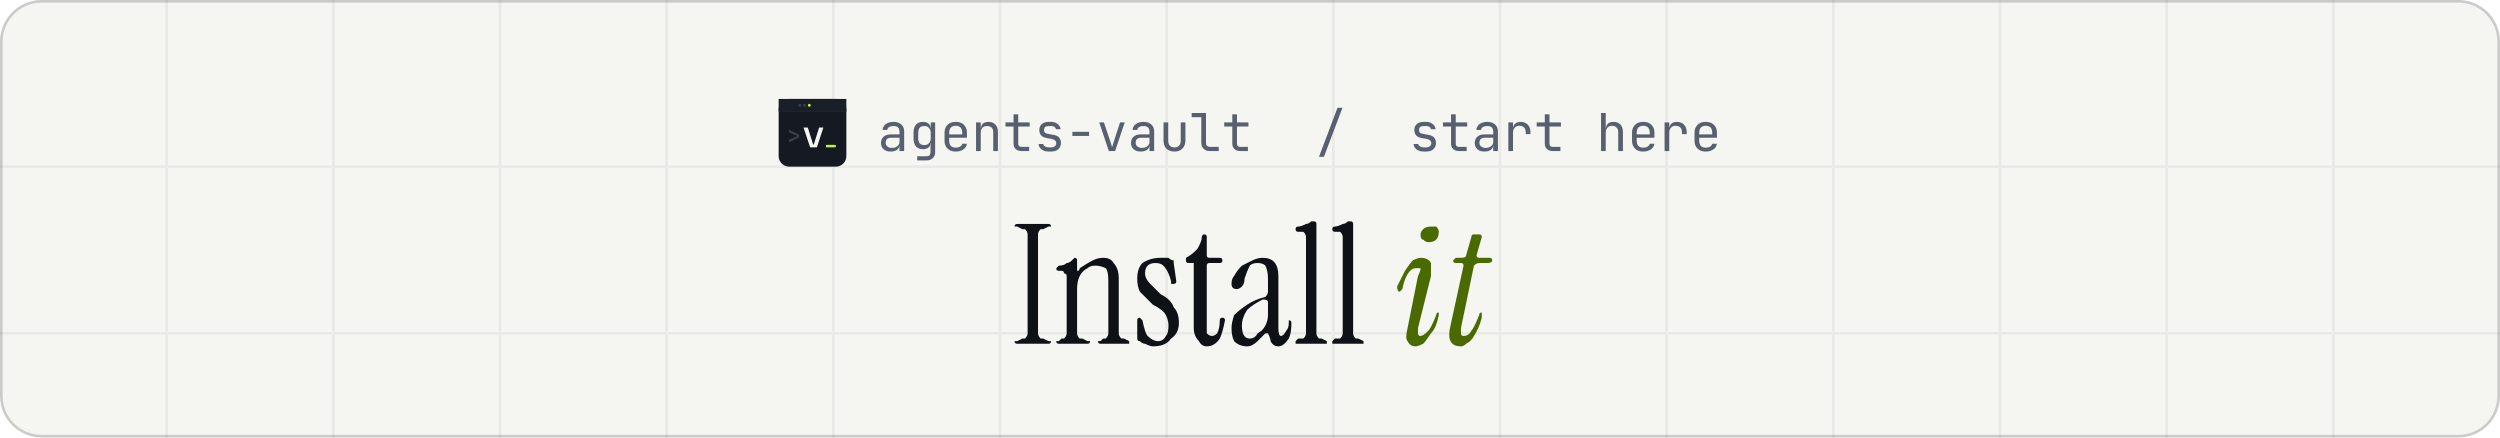
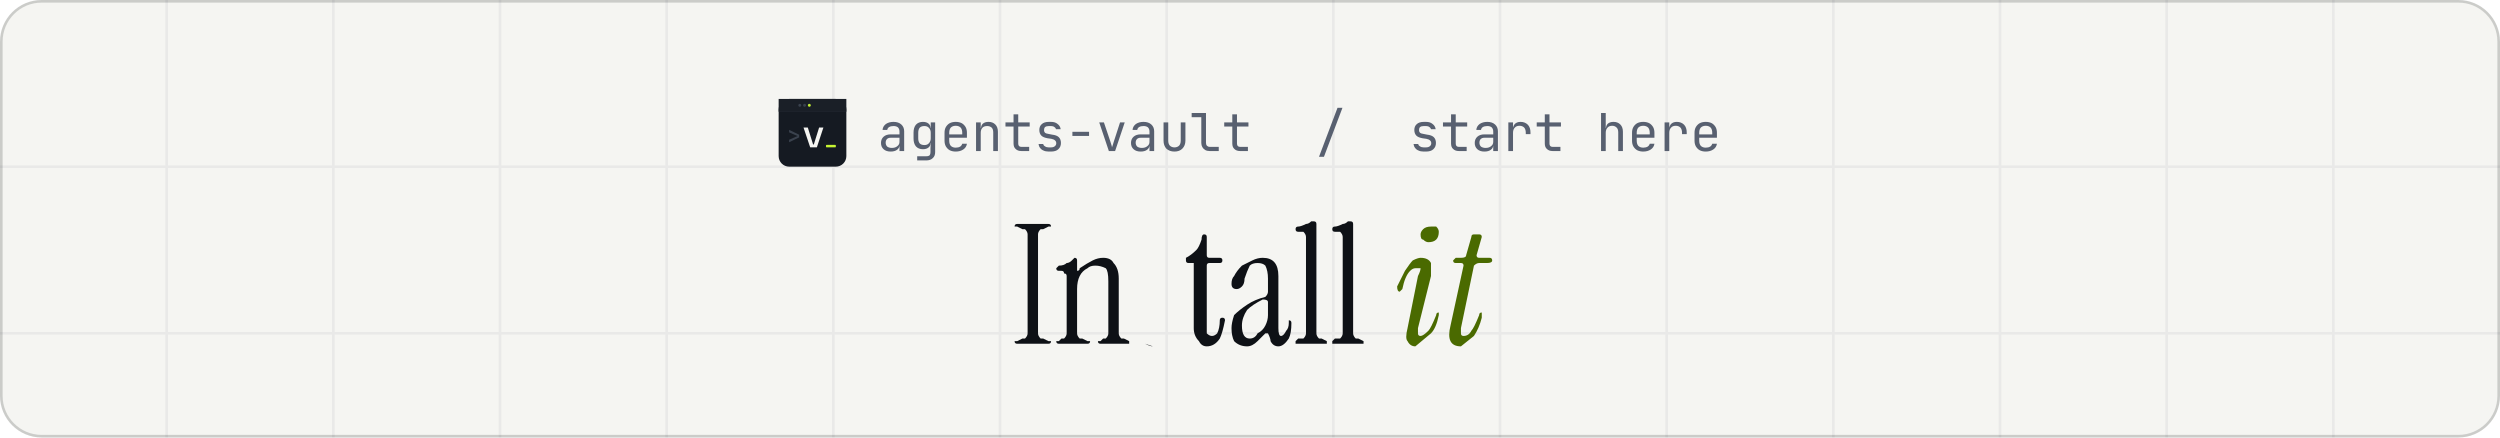
<svg xmlns="http://www.w3.org/2000/svg" width="960" height="168" viewBox="0 0 960 168" role="img" aria-label="Install it">
  <defs>
    <radialGradient id="l" cx="0.5" cy="0" r="0.75">
      <stop offset="0" stop-color="#fff" stop-opacity="0" />
      <stop offset="1" stop-color="#fff" stop-opacity="0" />
    </radialGradient>
    <clipPath id="c">
      <rect width="960" height="168" rx="16" />
    </clipPath>
-     <path id="g0" d="M5.0 0.2L5.0 0.2Q3.3 0.2 2.3-0.7Q1.3-1.6 1.3-3.1L1.3-3.1Q1.3-4.6 2.3-5.5Q3.3-6.4 5-6.4L5-6.4L8.4-6.4L8.4-7.5Q8.4-8.5 7.8-9.1Q7.2-9.6 6.1-9.6L6.1-9.6Q5.1-9.6 4.4-9.2Q3.8-8.8 3.7-8.1L3.7-8.1L1.9-8.1Q2.0-9.5 3.2-10.4Q4.4-11.2 6.1-11.2L6.1-11.2Q8-11.2 9.1-10.2Q10.2-9.2 10.2-7.6L10.2-7.6L10.2 0L8.4 0L8.4-2.1L8.4-2.1Q8.3-1.1 7.5-0.5L7.5-0.5Q6.6 0.2 5.0 0.2ZM5.5-1.2L5.5-1.2Q6.8-1.2 7.6-1.9Q8.4-2.5 8.4-3.5L8.4-3.5L8.4-5.1L5.0-5.1Q4.1-5.1 3.6-4.6Q3.1-4.1 3.1-3.2L3.1-3.2Q3.1-2.3 3.7-1.8Q4.4-1.2 5.5-1.2Z" />
-     <path id="g1" d="M6.7 3.6L3.2 3.6L3.2 2.0L6.7 2.0Q7.6 2.0 8.0 1.6Q8.3 1.2 8.3 0.4L8.3 0.4L8.3-1L8.4-3L8.3-3Q8.3-2.0 7.6-1.4L7.6-1.4Q6.8-0.7 5.4-0.7L5.4-0.7Q3.7-0.7 2.7-1.8Q1.8-2.9 1.8-4.8L1.8-4.8L1.8-7.1Q1.8-9 2.7-10.1Q3.7-11.2 5.4-11.2L5.4-11.2Q6.8-11.2 7.6-10.5L7.6-10.5Q8.3-9.9 8.3-8.9L8.3-8.9L8.4-8.9L8.4-11L10.1-11L10.1 0.4Q10.1 1.9 9.2 2.7Q8.3 3.6 6.7 3.6L6.7 3.6ZM6.0-2.3L6.0-2.3Q7.1-2.3 7.7-3.0Q8.4-3.7 8.4-4.9L8.4-4.9L8.4-7Q8.4-8.2 7.7-8.9Q7.1-9.6 6.0-9.6L6.0-9.6Q4.8-9.6 4.2-9.0Q3.6-8.3 3.6-7L3.6-7L3.6-4.9Q3.6-3.6 4.2-2.9Q4.8-2.3 6.0-2.3Z" />
-     <path id="g2" d="M6 0.2L6 0.2Q4.7 0.2 3.7-0.3Q2.8-0.8 2.2-1.8Q1.7-2.7 1.7-4L1.7-4L1.7-7Q1.7-8.3 2.2-9.2Q2.8-10.2 3.7-10.7Q4.7-11.2 6-11.2Q7.3-11.2 8.3-10.7Q9.2-10.2 9.8-9.2Q10.3-8.3 10.3-7L10.3-7L10.3-5.1L3.5-5.1L3.5-4Q3.5-2.7 4.1-2.0Q4.8-1.3 6-1.3L6-1.3Q7.0-1.3 7.7-1.7Q8.3-2.1 8.5-2.8L8.5-2.8L10.3-2.8Q10.1-1.4 8.9-0.6Q7.7 0.2 6 0.2ZM3.5-6.4L8.5-6.4L8.5-7Q8.5-8.3 7.9-9Q7.2-9.7 6-9.7L6-9.7Q4.8-9.7 4.1-9Q3.5-8.3 3.5-7L3.5-7L3.5-6.4Z" />
-     <path id="g3" d="M3.6 0L1.8 0L1.8-11L3.6-11L3.6-8.9L3.7-8.9Q3.8-9.9 4.4-10.5L4.4-10.5Q5.2-11.2 6.6-11.2L6.6-11.2Q8.2-11.2 9.2-10.2Q10.2-9.2 10.2-7.4L10.2-7.4L10.2 0L8.4 0L8.4-7.2Q8.4-8.4 7.8-9.0Q7.1-9.6 6.1-9.6L6.1-9.6Q4.9-9.6 4.3-9.0Q3.6-8.3 3.6-7L3.6-7L3.6 0Z" />
-     <path id="g4" d="M10.2 0L7.2 0Q5.8 0 5.0-0.8Q4.2-1.5 4.2-2.9L4.2-2.9L4.2-9.4L1.1-9.4L1.1-11L4.2-11L4.2-14.1L6-14.1L6-11L10.4-11L10.4-9.4L6-9.4L6-2.9Q6-1.6 7.2-1.6L7.2-1.6L10.2-1.6L10.2 0Z" />
-     <path id="g5" d="M6.5 0.2L5.7 0.2Q4.5 0.2 3.7-0.2Q2.9-0.5 2.4-1.2Q1.9-1.8 1.8-2.7L1.8-2.7L3.6-2.7Q3.7-2.1 4.3-1.8Q4.8-1.4 5.7-1.4L5.7-1.4L6.5-1.4Q7.6-1.4 8.1-1.9Q8.6-2.3 8.6-3.0L8.6-3.0Q8.6-3.7 8.1-4.1Q7.7-4.5 6.7-4.7L6.7-4.7L5.3-4.9Q3.6-5.2 2.9-5.9Q2.1-6.7 2.1-8.1L2.1-8.1Q2.1-9.5 3-10.3Q3.9-11.2 5.8-11.2L5.8-11.2L6.6-11.2Q8.2-11.2 9.1-10.4Q10.1-9.7 10.3-8.4L10.3-8.4L8.5-8.4Q8.4-8.9 7.9-9.3Q7.4-9.6 6.6-9.6L6.6-9.6L5.8-9.6Q4.8-9.6 4.3-9.2Q3.9-8.8 3.9-8.0L3.9-8.0Q3.9-7.4 4.3-7.0Q4.7-6.7 5.5-6.6L5.5-6.6L7-6.3Q8.8-6.1 9.6-5.3Q10.4-4.5 10.4-3.1L10.4-3.1Q10.4-1.6 9.4-0.7Q8.5 0.2 6.5 0.2L6.5 0.2Z" />
-     <path id="g6" d="M9.2-5.8L2.8-5.8L2.8-7.4L9.2-7.4L9.2-5.8Z" />
-     <path id="g7" d="M7.2 0L4.8 0L1.1-11L2.9-11L5.4-3.6Q5.6-2.9 5.8-2.3Q6.0-1.7 6.0-1.4L6.0-1.4Q6.1-1.7 6.3-2.3Q6.5-2.9 6.7-3.6L6.7-3.6L9.1-11L10.9-11L7.2 0Z" />
-     <path id="g8" d="M6.0 0.2L6.0 0.2Q4.1 0.2 2.9-0.9Q1.8-2.1 1.8-4L1.8-4L1.8-11L3.6-11L3.6-4Q3.6-2.8 4.2-2.1Q4.9-1.4 6.0-1.4L6.0-1.4Q7.1-1.4 7.8-2.1Q8.4-2.8 8.4-4L8.4-4L8.4-11L10.2-11L10.2-4Q10.2-2.1 9.0-0.9Q7.9 0.2 6.0 0.2Z" />
-     <path id="g9" d="M11 0L7.5 0Q6.5 0 5.8-0.4Q5.1-0.8 4.7-1.5Q4.3-2.2 4.3-3.1L4.3-3.1L4.3-13.0L0.6-13.0L0.6-14.6L6.1-14.6L6.1-3.1Q6.1-2.4 6.5-2.0Q6.9-1.6 7.5-1.6L7.5-1.6L11-1.6L11 0Z" />
-     <path id="g11" d="M3.4 2.2L1.5 2.2L8.6-16.6L10.5-16.6L3.4 2.2Z" />
-     <path id="g12" d="M4.0 0L2.2 0L2.2-11L4.0-11L4.0-9.0Q4.2-9.8 4.6-10.3L4.6-10.3Q5.4-11.2 6.9-11.2L6.9-11.2Q8.6-11.2 9.7-10.1Q10.7-9.0 10.7-7.2L10.7-7.2L10.7-6.5L8.9-6.5L8.9-7Q8.9-8.3 8.3-9.0Q7.6-9.7 6.5-9.7L6.5-9.7Q5.3-9.7 4.7-9.0Q4.0-8.3 4.0-7L4.0-7L4.0 0Z" />
-     <path id="g13" d="M3.6 0L1.8 0L1.8-14.6L3.6-14.6L3.6-8.9L3.7-8.9Q3.8-9.9 4.4-10.5L4.4-10.5Q5.2-11.2 6.6-11.2L6.6-11.2Q8.2-11.2 9.2-10.2Q10.2-9.2 10.2-7.4L10.2-7.4L10.2 0L8.4 0L8.4-7.2Q8.4-8.4 7.8-9.0Q7.1-9.7 6.1-9.7L6.1-9.7Q4.9-9.7 4.3-9.0Q3.6-8.3 3.6-7L3.6-7L3.6 0Z" />
-     <path id="g14" d="M14 0L2 0Q1 0 1-1L1-1Q1-1 2-1L2-1L4-2Q5-2 5-2Q6-3 6-4L6-4L6-42Q6-43 5-44Q5-44 4-44L4-44L2-45Q1-45 1-45L1-45Q1-46 2-46L2-46L14-46Q15-46 15-45L15-45Q15-45 14-45L14-45L12-44Q11-44 11-44Q10-43 10-42L10-42L10-4Q10-3 11-2Q11-2 12-2L12-2L14-1Q15-1 15-1L15-1Q15 0 14 0L14 0Z" />
-     <path id="g15" d="M13 0L2 0Q1 0 1-1L1-1Q1-1 2-1L2-1L3-2Q4-2 4-2Q5-3 5-4L5-4L5-26Q5-27 4-27Q4-28 3-28L3-28L2-28Q1-28 1-29L1-29Q1-29 2-30L2-30Q4-30 5-31Q6-31 7-32L7-32Q8-33 8-33L8-33Q9-33 9-32L9-32L9-29Q9-29 9-28Q10-28 10-29L10-29Q13-31 15-32Q17-33 19-33L19-33Q22-33 23-31Q25-29 25-25L25-25L25-4Q25-3 26-2Q26-2 27-2L27-2L29-1Q29-1 29-1L29-1Q29 0 29 0L29 0L18 0Q17 0 17-1L17-1Q17-1 18-1L18-1L19-2Q20-2 20-2Q21-3 21-4L21-4L21-24Q21-28 20-29Q18-30 16-30L16-30Q14-30 13-29Q11-28 10-26Q9-24 9-21L9-21L9-4Q9-3 10-2Q10-2 11-2L11-2L13-1Q14-1 14-1L14-1Q14 0 13 0L13 0Z" />
-     <path id="g16" d="M8 1L8 1Q7 1 5 0Q4-0 3-1L3-1Q2-1 2-2L2-2L2-9Q2-10 3-10L3-10Q3-10 4-9L4-9Q5-4 6-3Q8-1 10-1L10-1Q12-1 13-3Q14-4 14-7L14-7Q14-9 13-11Q12-13 8-15L8-15Q5-18 3-20Q2-22 2-25L2-25Q2-29 4-31Q7-33 11-33L11-33Q12-33 14-33Q15-32 16-32L16-32Q16-31 16-31L16-31L17-24Q17-23 16-23L16-23Q15-23 15-23Q15-23 15-24L15-24Q14-28 12-30Q11-31 9-31L9-31Q7-31 6-30Q5-29 5-27L5-27Q5-25 7-23Q8-22 11-19L11-19Q15-17 16-14Q18-12 18-8L18-8Q18-4 15-2Q13 1 8 1Z" />
-     <path id="g17" d="M9 1L9 1Q7 1 6-1Q4-3 4-6L4-6L4-30Q4-31 4-31L4-31L2-31Q1-31 1-32L1-32Q1-32 1-33L1-33Q3-34 5-36Q6-37 7-40L7-40Q7-42 8-42L8-42Q9-42 9-41L9-41L9-34Q9-33 10-33L10-33L14-33Q15-33 15-32L15-32Q15-31 14-31L14-31L10-31Q9-31 9-30L9-30L9-6Q9-5 9-4Q10-3 11-3L11-3Q12-3 13-4Q14-6 14-9L14-9Q14-10 15-10L15-10Q16-10 16-9L16-9Q15-4 14-2Q12 1 9 1Z" />
-     <path id="g18" d="M8 1L8 1Q5 1 3-1Q2-3 2-6L2-6Q2-8 3-11Q5-13 8-15Q11-17 15-18L15-18Q16-19 16-20L16-20L16-25Q16-28 15-30Q14-31 12-31L12-31Q10-31 9-30Q8-28 7-25L7-25Q7-23 6-22Q5-21 4-21L4-21Q2-21 2-23L2-23Q2-25 3-26Q4-28 6-30Q8-31 10-32Q12-33 14-33L14-33Q20-33 20-26L20-26L20-6Q20-3 21-3L21-3Q22-3 23-5Q24-6 24-8L24-8Q24-9 24-9L24-9Q25-9 25-8L25-8Q25-4 24-2Q22 1 20 1L20 1Q18 1 17-1Q17-2 16-4L16-4Q16-4 16-4Q15-4 15-4L15-4Q13-2 12-1Q10 1 8 1ZM9-2L9-2Q11-2 12-4Q14-5 15-7Q16-9 16-11L16-11L16-16Q16-17 14-17L14-17Q10-15 8-13Q6-10 6-7L6-7Q6-2 9-2Z" />
-     <path id="g19" d="M13 0L1 0Q1 0 1-1L1-1Q1-1 1-1L1-1L2-2Q3-2 4-2Q5-3 5-4L5-4L5-41Q5-42 4-43Q4-43 3-43L3-43L2-43Q1-43 1-44L1-44Q1-45 2-45L2-45Q3-45 5-46Q6-46 7-47L7-47Q8-47 8-47L8-47Q9-47 9-46L9-46L9-4Q9-3 10-2Q10-2 11-2L11-2L13-1Q13-1 13-1L13-1Q13 0 13 0L13 0Z" />
-     <path id="g21" d="M13-39L13-39Q12-39 11-40Q10-40 10-42L10-42Q10-43 11-44Q12-45 14-45L14-45Q15-45 16-45Q17-44 17-43L17-43Q17-41 16-40Q15-39 13-39ZM8 1L8 1Q6 1 5-1Q4-2 5-6L5-6L9-26Q10-28 10-29Q9-29 8-29L8-29Q7-29 6-28Q4-26 3-21L3-21Q2-20 2-20L2-20Q1-20 1-22L1-22Q3-26 4-28Q6-31 7-32Q9-33 10-33L10-33Q13-33 14-31Q14-30 14-26L14-26L9-6Q9-5 9-4Q9-3 10-3L10-3Q11-3 13-5Q14-6 16-11L16-11Q16-12 17-12L17-12Q17-12 17-11L17-11Q16-6 14-4Q12-1 11-0Q9 1 8 1Z" />
-     <path id="g22" d="M7 1L7 1Q4 1 3-1Q2-3 3-7L3-7L8-30Q8-31 7-31L7-31L5-31Q4-31 4-32L4-32Q4-32 4-32Q5-33 5-33L5-33L7-33Q9-33 9-34L9-34L11-41Q11-42 12-42L12-42L14-42Q15-42 15-41L15-41L13-34Q13-33 14-33L14-33L18-33Q19-33 19-32L19-32Q19-31 17-31L17-31L14-31Q13-31 12-30L12-30L7-6Q7-5 7-4Q7-3 8-3L8-3Q10-3 11-5Q12-6 14-11L14-11Q14-12 15-12L15-12Q15-12 15-12Q15-11 15-10L15-10Q14-6 12-3Q11-1 9-0Q8 1 7 1Z" />
+     <path id="g0" d="M5 0.2Q3.3 0.2 2.3-0.7Q1.3-1.6 1.3-3.1Q1.3-4.6 2.3-5.5Q3.3-6.4 5-6.4L8.4-6.4L8.4-7.5Q8.4-8.5 7.8-9.1Q7.2-9.6 6.1-9.6Q5.1-9.6 4.4-9.2Q3.8-8.8 3.7-8.1L1.9-8.1Q2-9.5 3.2-10.4Q4.4-11.2 6.1-11.2Q8-11.2 9.1-10.2Q10.2-9.2 10.2-7.6L10.2 0L8.4 0L8.4-2.1L8.4-2.1Q8.3-1.1 7.5-0.5Q6.6 0.2 5 0.2M5.5-1.2Q6.8-1.2 7.6-1.9Q8.4-2.5 8.4-3.5L8.4-5.1L5-5.1Q4.1-5.1 3.6-4.6Q3.1-4.1 3.1-3.2Q3.1-2.3 3.7-1.7Q4.4-1.2 5.5-1.2" />
+     <path id="g1" d="M6.7 3.6L3.2 3.6L3.2 2L6.7 2Q7.6 2 8 1.6Q8.3 1.2 8.3 0.4L8.3-1L8.4-3L8.3-3Q8.3-2 7.6-1.4Q6.8-0.7 5.4-0.7Q3.7-0.7 2.7-1.8Q1.8-2.9 1.8-4.8L1.8-7.1Q1.8-9 2.7-10.1Q3.7-11.2 5.4-11.2Q6.8-11.2 7.6-10.5Q8.3-9.9 8.3-8.9L8.4-8.9L8.4-11L10.1-11L10.1 0.4Q10.1 1.9 9.2 2.7Q8.3 3.6 6.7 3.6M6-2.3Q7.1-2.3 7.7-3Q8.4-3.7 8.4-4.9L8.4-7Q8.4-8.2 7.7-8.9Q7.1-9.6 6-9.6Q4.8-9.6 4.2-9Q3.6-8.3 3.6-7L3.6-4.9Q3.6-3.6 4.2-2.9Q4.8-2.3 6-2.3" />
+     <path id="g2" d="M6 0.2Q4.7 0.2 3.7-0.3Q2.8-0.8 2.2-1.8Q1.7-2.7 1.7-4L1.7-7Q1.7-8.3 2.2-9.2Q2.8-10.2 3.7-10.7Q4.7-11.2 6-11.2Q7.3-11.2 8.3-10.7Q9.2-10.2 9.8-9.2Q10.3-8.3 10.3-7L10.3-5.1L3.5-5.1L3.5-4Q3.5-2.7 4.1-2Q4.8-1.3 6-1.3Q7-1.3 7.7-1.7Q8.3-2.1 8.5-2.8L10.3-2.8Q10.1-1.4 8.9-0.6Q7.7 0.2 6 0.2M3.5-6.4L8.5-6.4L8.5-7Q8.5-8.3 7.9-9Q7.2-9.7 6-9.7Q4.8-9.7 4.1-9Q3.5-8.3 3.5-7" />
+     <path id="g3" d="M3.6 0L1.8 0L1.8-11L3.6-11L3.6-8.9L3.7-8.9Q3.8-9.9 4.4-10.5Q5.2-11.2 6.6-11.2Q8.2-11.2 9.2-10.2Q10.2-9.2 10.2-7.4L10.2 0L8.4 0L8.4-7.2Q8.4-8.4 7.8-9Q7.1-9.6 6.1-9.6Q4.9-9.6 4.3-9Q3.6-8.3 3.6-7" />
+     <path id="g4" d="M10.2 0L7.2 0Q5.8 0 5-0.8Q4.2-1.5 4.2-2.9L4.2-9.4L1.1-9.4L1.1-11L4.2-11L4.2-14.1L6-14.1L6-11L10.4-11L10.4-9.4L6-9.4L6-2.9Q6-1.6 7.2-1.6L10.2-1.6" />
+     <path id="g5" d="M6.5 0.2L5.7 0.2Q4.5 0.2 3.7-0.2Q2.9-0.5 2.4-1.2Q1.9-1.8 1.8-2.7L3.6-2.7Q3.7-2.1 4.3-1.8Q4.8-1.4 5.7-1.4L6.5-1.4Q7.6-1.4 8.1-1.9Q8.6-2.3 8.6-3Q8.6-3.7 8.1-4.1Q7.7-4.5 6.7-4.7L5.3-4.9Q3.6-5.2 2.9-5.9Q2.1-6.7 2.1-8.1Q2.1-9.5 3-10.3Q3.9-11.2 5.8-11.2L6.6-11.2Q8.2-11.2 9.1-10.4Q10.1-9.7 10.3-8.4L8.5-8.4Q8.4-8.9 7.9-9.2Q7.4-9.6 6.6-9.6L5.8-9.6Q4.8-9.6 4.3-9.2Q3.9-8.8 3.9-8Q3.9-7.4 4.3-7Q4.7-6.7 5.5-6.6L7-6.3Q8.8-6.1 9.6-5.3Q10.4-4.5 10.4-3.1Q10.4-1.6 9.4-0.7Q8.5 0.2 6.5 0.2" />
+     <path id="g6" d="M9.2-5.8L2.8-5.8L2.8-7.4L9.2-7.4" />
+     <path id="g7" d="M7.2 0L4.8 0L1.1-11L2.9-11L5.4-3.6Q5.6-2.9 5.8-2.3Q6-1.7 6-1.4Q6.1-1.7 6.3-2.3Q6.5-2.9 6.7-3.6L9.1-11L10.9-11" />
+     <path id="g8" d="M6 0.2Q4.1 0.2 2.9-0.9Q1.8-2.1 1.8-4L1.8-11L3.6-11L3.6-4Q3.6-2.8 4.2-2.1Q4.9-1.4 6-1.4Q7.1-1.4 7.8-2.1Q8.4-2.8 8.4-4L8.4-11L10.2-11L10.2-4Q10.2-2.1 9-0.9Q7.9 0.2 6 0.2" />
+     <path id="g9" d="M11 0L7.5 0Q6.5 0 5.8-0.4Q5.1-0.8 4.7-1.5Q4.3-2.2 4.3-3.1L4.3-13L0.6-13L0.6-14.6L6.1-14.6L6.1-3.1Q6.1-2.4 6.5-2Q6.9-1.6 7.5-1.6L11-1.6" />
+     <path id="g11" d="M3.4 2.2L1.5 2.2L8.6-16.6L10.5-16.6" />
+     <path id="g12" d="M4 0L2.2 0L2.2-11L4-11L4-9Q4.2-9.8 4.6-10.3Q5.4-11.2 6.9-11.2Q8.6-11.2 9.7-10.1Q10.7-9 10.7-7.2L10.7-6.5L8.9-6.5L8.9-7Q8.9-8.3 8.3-9Q7.6-9.7 6.5-9.7Q5.3-9.7 4.7-9Q4-8.3 4-7" />
+     <path id="g13" d="M3.6 0L1.8 0L1.8-14.6L3.6-14.6L3.6-8.9L3.7-8.9Q3.8-9.9 4.4-10.5Q5.2-11.2 6.6-11.2Q8.2-11.2 9.2-10.2Q10.2-9.2 10.2-7.4L10.2 0L8.4 0L8.4-7.2Q8.4-8.4 7.8-9Q7.1-9.7 6.1-9.7Q4.9-9.7 4.3-9Q3.6-8.3 3.6-7" />
+     <path id="g14" d="M14 0L2 0Q1 0 1-1Q1-1 2-1L4-2Q5-2 5-2Q6-3 6-4L6-42Q6-43 5-44Q5-44 4-44L2-45Q1-45 1-45Q1-46 2-46L14-46Q15-46 15-45Q15-45 14-45L12-44Q11-44 11-44Q10-43 10-42L10-4Q10-3 11-2Q11-2 12-2L14-1Q15-1 15-1Q15 0 14 0" />
+     <path id="g15" d="M13 0L2 0Q1 0 1-1Q1-1 2-1L3-2Q4-2 4-2Q5-3 5-4L5-26Q5-27 4-27Q4-28 3-28L2-28Q1-28 1-29Q1-29 2-30Q4-30 5-31Q6-31 7-32Q8-33 8-33Q9-33 9-32L9-29Q9-29 9-28Q10-28 10-29Q13-31 15-32Q17-33 19-33Q22-33 23-31Q25-29 25-25L25-4Q25-3 26-2Q26-2 27-2L29-1Q29-1 29-1Q29 0 29 0L18 0Q17 0 17-1Q17-1 18-1L19-2Q20-2 20-2Q21-3 21-4L21-24Q21-28 20-29Q18-30 16-30Q14-30 13-29Q11-28 10-26Q9-24 9-21L9-4Q9-3 10-2Q10-2 11-2L13-1Q14-1 14-1Q14 0 13 0" />
+     <path id="g16" d="M8 1Q7 1 5 0Q40 3-1Q2-1 2-2L2-9Q2-10 3-10Q3-10 4-9Q5-4 6-3Q8-1 10-1Q12-1 13-3Q14-4 14-7Q14-9 13-11Q12-13 8-15Q5-18 3-20Q2-22 2-25Q2-29 4-31Q7-33 11-33Q12-33 14-33Q15-32 16-32Q16-31 16-31L17-24Q17-23 16-23Q15-23 15-23Q15-23 15-24Q14-28 12-30Q11-31 9-31Q7-31 6-30Q5-29 5-27Q5-25 7-23Q8-22 11-19Q15-17 16-14Q18-12 18-8Q18-4 15-2Q13 1 8 1" />
+     <path id="g17" d="M9 1Q7 1 6-1Q4-3 4-6L4-30Q4-31 4-31L2-31Q1-31 1-32Q1-32 1-33Q3-34 5-36Q6-37 7-40Q7-42 8-42Q9-42 9-41L9-34Q9-33 10-33L14-33Q15-33 15-32Q15-31 14-31L10-31Q9-31 9-30L9-6Q9-5 9-4Q10-3 11-3Q12-3 13-4Q14-6 14-9Q14-10 15-10Q16-10 16-9Q15-4 14-2Q12 1 9 1" />
+     <path id="g18" d="M8 1Q5 1 3-1Q2-3 2-6Q2-8 3-11Q5-13 8-15Q11-17 15-18Q16-19 16-20L16-25Q16-28 15-30Q14-31 12-31Q10-31 9-30Q8-28 7-25Q7-23 6-22Q5-21 4-21Q2-21 2-23Q2-25 3-26Q4-28 6-30Q8-31 10-32Q12-33 14-33Q20-33 20-26L20-6Q20-3 21-3Q22-3 23-5Q24-6 24-8Q24-9 24-9Q25-9 25-8Q25-4 24-2Q22 1 20 1Q18 1 17-1Q17-2 16-4Q16-4 16-4Q15-4 15-4Q13-2 12-1Q10 1 8 1M9-2Q11-2 12-4Q14-5 15-7Q16-9 16-11L16-16Q16-17 14-17Q10-15 8-13Q6-10 6-7Q6-2 9-2" />
+     <path id="g19" d="M13 0L1 0Q1 0 1-1Q1-1 1-1L2-2Q3-2 4-2Q5-3 5-4L5-41Q5-42 4-43Q4-43 3-43L2-43Q1-43 1-44Q1-45 2-45Q3-45 5-46Q6-46 7-47Q8-47 8-47Q9-47 9-46L9-4Q9-3 10-2Q10-2 11-2L13-1Q13-1 13-1Q13 0 13 0" />
+     <path id="g21" d="M13-39Q12-39 11-40Q10-40 10-42Q10-43 11-44Q12-45 14-45Q15-45 16-45Q17-44 17-43Q17-41 16-40Q15-39 13-39M8 1Q6 1 5-1Q4-2 5-6L9-26Q10-28 10-29Q9-29 8-29Q7-29 6-28Q4-26 3-21Q2-20 2-20Q1-20 1-22Q3-26 4-28Q6-31 7-32Q9-33 10-33Q13-33 14-31Q14-30 14-26L9-6Q9-5 9-4Q9-3 10-3Q11-3 13-5Q14-6 16-11Q16-12 17-12Q17-12 17-11Q16-6 14-4Q12-1 110Q9 1 8 1" />
+     <path id="g22" d="M7 1Q4 1 3-1Q2-3 3-7L8-30Q8-31 7-31L5-31Q4-31 4-32Q4-32 4-32Q5-33 5-33L7-33Q9-33 9-34L11-41Q11-42 12-42L14-42Q15-42 15-41L13-34Q13-33 14-33L18-33Q19-33 19-32Q19-31 17-31L14-31Q13-31 12-30L7-6Q7-5 7-4Q7-3 8-3Q10-3 11-5Q12-6 14-11Q14-12 15-12Q15-12 15-12Q15-11 15-10Q14-6 12-3Q11-1 90Q8 1 7 1" />
  </defs>
  <g clip-path="url(#c)">
    <rect width="960" height="168" fill="#f5f5f2" />
    <path d="M64 0V168M128 0V168M192 0V168M256 0V168M320 0V168M384 0V168M448 0V168M512 0V168M576 0V168M640 0V168M704 0V168M768 0V168M832 0V168M896 0V168M0 64H960M0 128H960" stroke="#0e1116" stroke-opacity="0.05" fill="none" />
    <g transform="translate(299 38) scale(0.02539062)">
      <rect width="1024" height="1024" rx="160" fill="#151a22" />
      <rect width="1024" height="190" fill="#1a1f27" />
      <rect y="190" width="1024" height="4" fill="#2a313c" />
      <circle cx="320" cy="96" r="22" fill="#3a424e" />
      <circle cx="392" cy="96" r="22" fill="#3a424e" />
      <circle cx="464" cy="96" r="22" fill="#c6f432" />
      <path d="M158 467L310 541V581L158 655V617L287 561L158 505Z" fill="#3a424e" />
      <path d="M376 432H441L521 688H532L612 432H677L578 732H477Z" fill="#f5f5f2" />
      <rect x="716" y="694.5" width="149" height="37.5" rx="9" fill="#c6f432" />
    </g>
    <g fill="#586070">
      <use href="#g0" x="337" y="58" />
      <use href="#g1" x="349" y="58" />
      <use href="#g2" x="361" y="58" />
      <use href="#g3" x="373" y="58" />
      <use href="#g4" x="385" y="58" />
      <use href="#g5" x="397" y="58" />
      <use href="#g6" x="409" y="58" />
      <use href="#g7" x="421" y="58" />
      <use href="#g0" x="433" y="58" />
      <use href="#g8" x="445" y="58" />
      <use href="#g9" x="457" y="58" />
      <use href="#g4" x="469" y="58" />
      <use href="#g11" x="505" y="58" />
      <use href="#g5" x="541" y="58" />
      <use href="#g4" x="553" y="58" />
      <use href="#g0" x="565" y="58" />
      <use href="#g12" x="577" y="58" />
      <use href="#g4" x="589" y="58" />
      <use href="#g13" x="613" y="58" />
      <use href="#g2" x="625" y="58" />
      <use href="#g12" x="637" y="58" />
      <use href="#g2" x="649" y="58" />
    </g>
    <g fill="#0e1116">
      <use href="#g14" x="388.6" y="132" />
      <use href="#g15" x="404.6" y="132" />
      <use href="#g16" x="434.7" y="132" />
      <use href="#g17" x="454.4" y="132" />
      <use href="#g18" x="470.9" y="132" />
      <use href="#g19" x="496.5" y="132" />
      <use href="#g19" x="510.6" y="132" />
    </g>
    <g fill="#4a6a00">
      <use href="#g21" x="535.5" y="132" />
      <use href="#g22" x="554" y="132" />
    </g>
  </g>
  <rect x="0.5" y="0.5" width="959" height="167" rx="15.5" fill="none" stroke="#0e1116" stroke-opacity="0.18" />
</svg>
